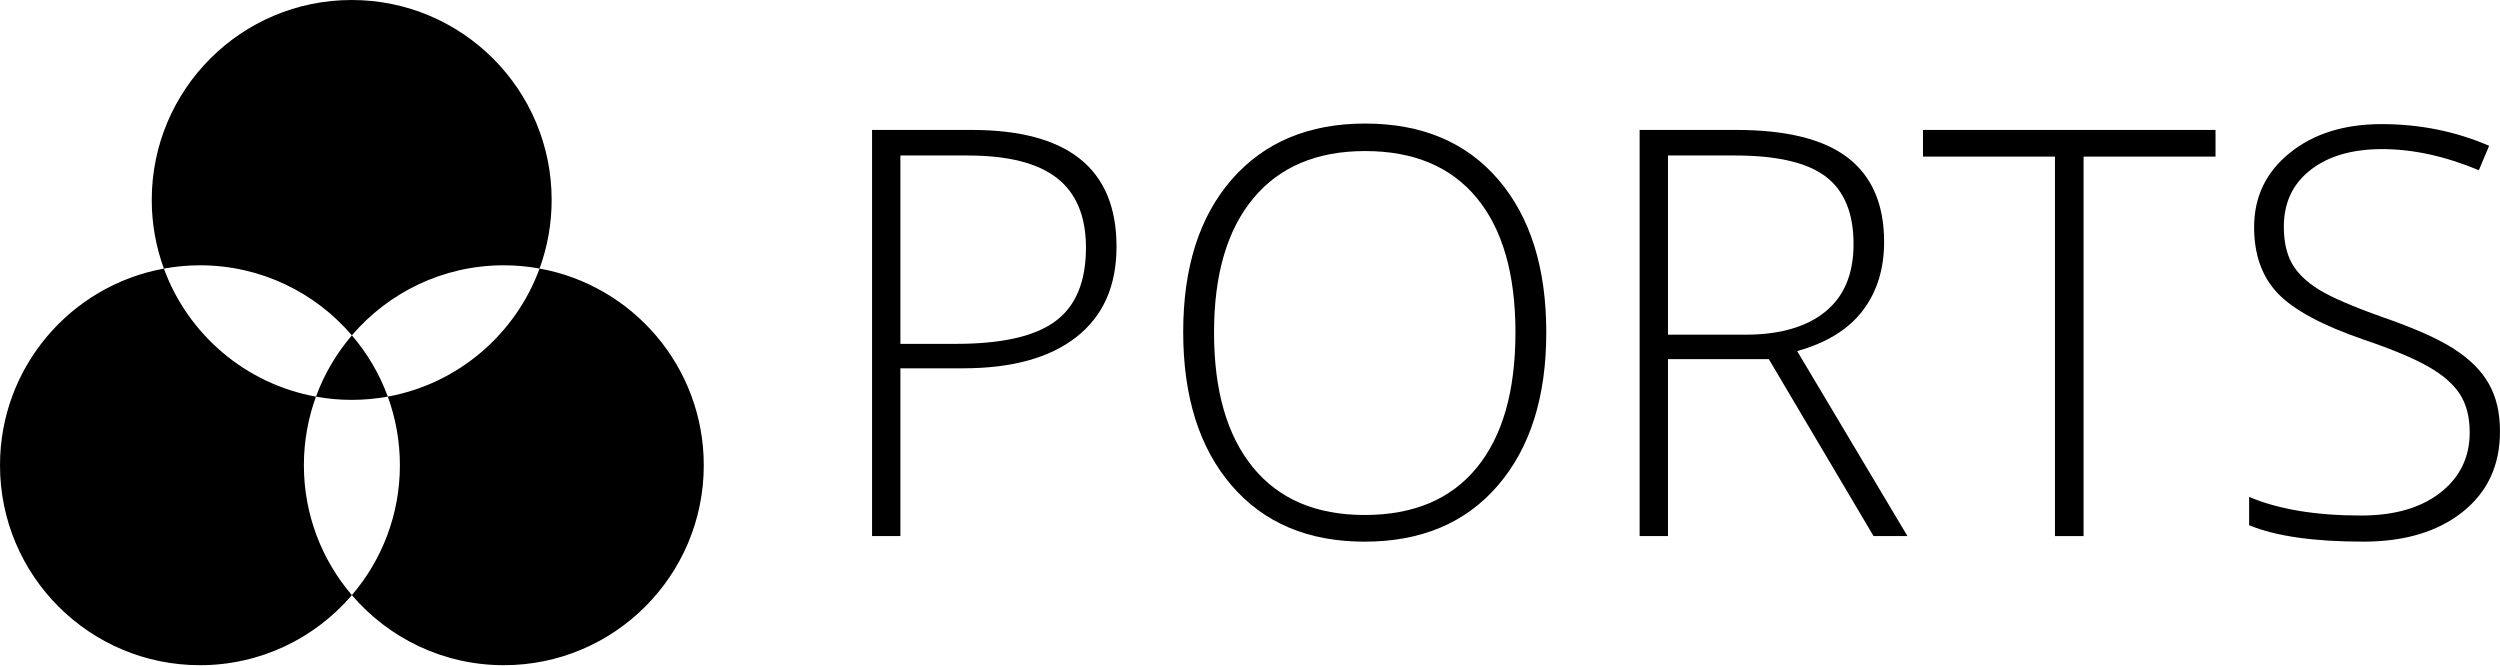
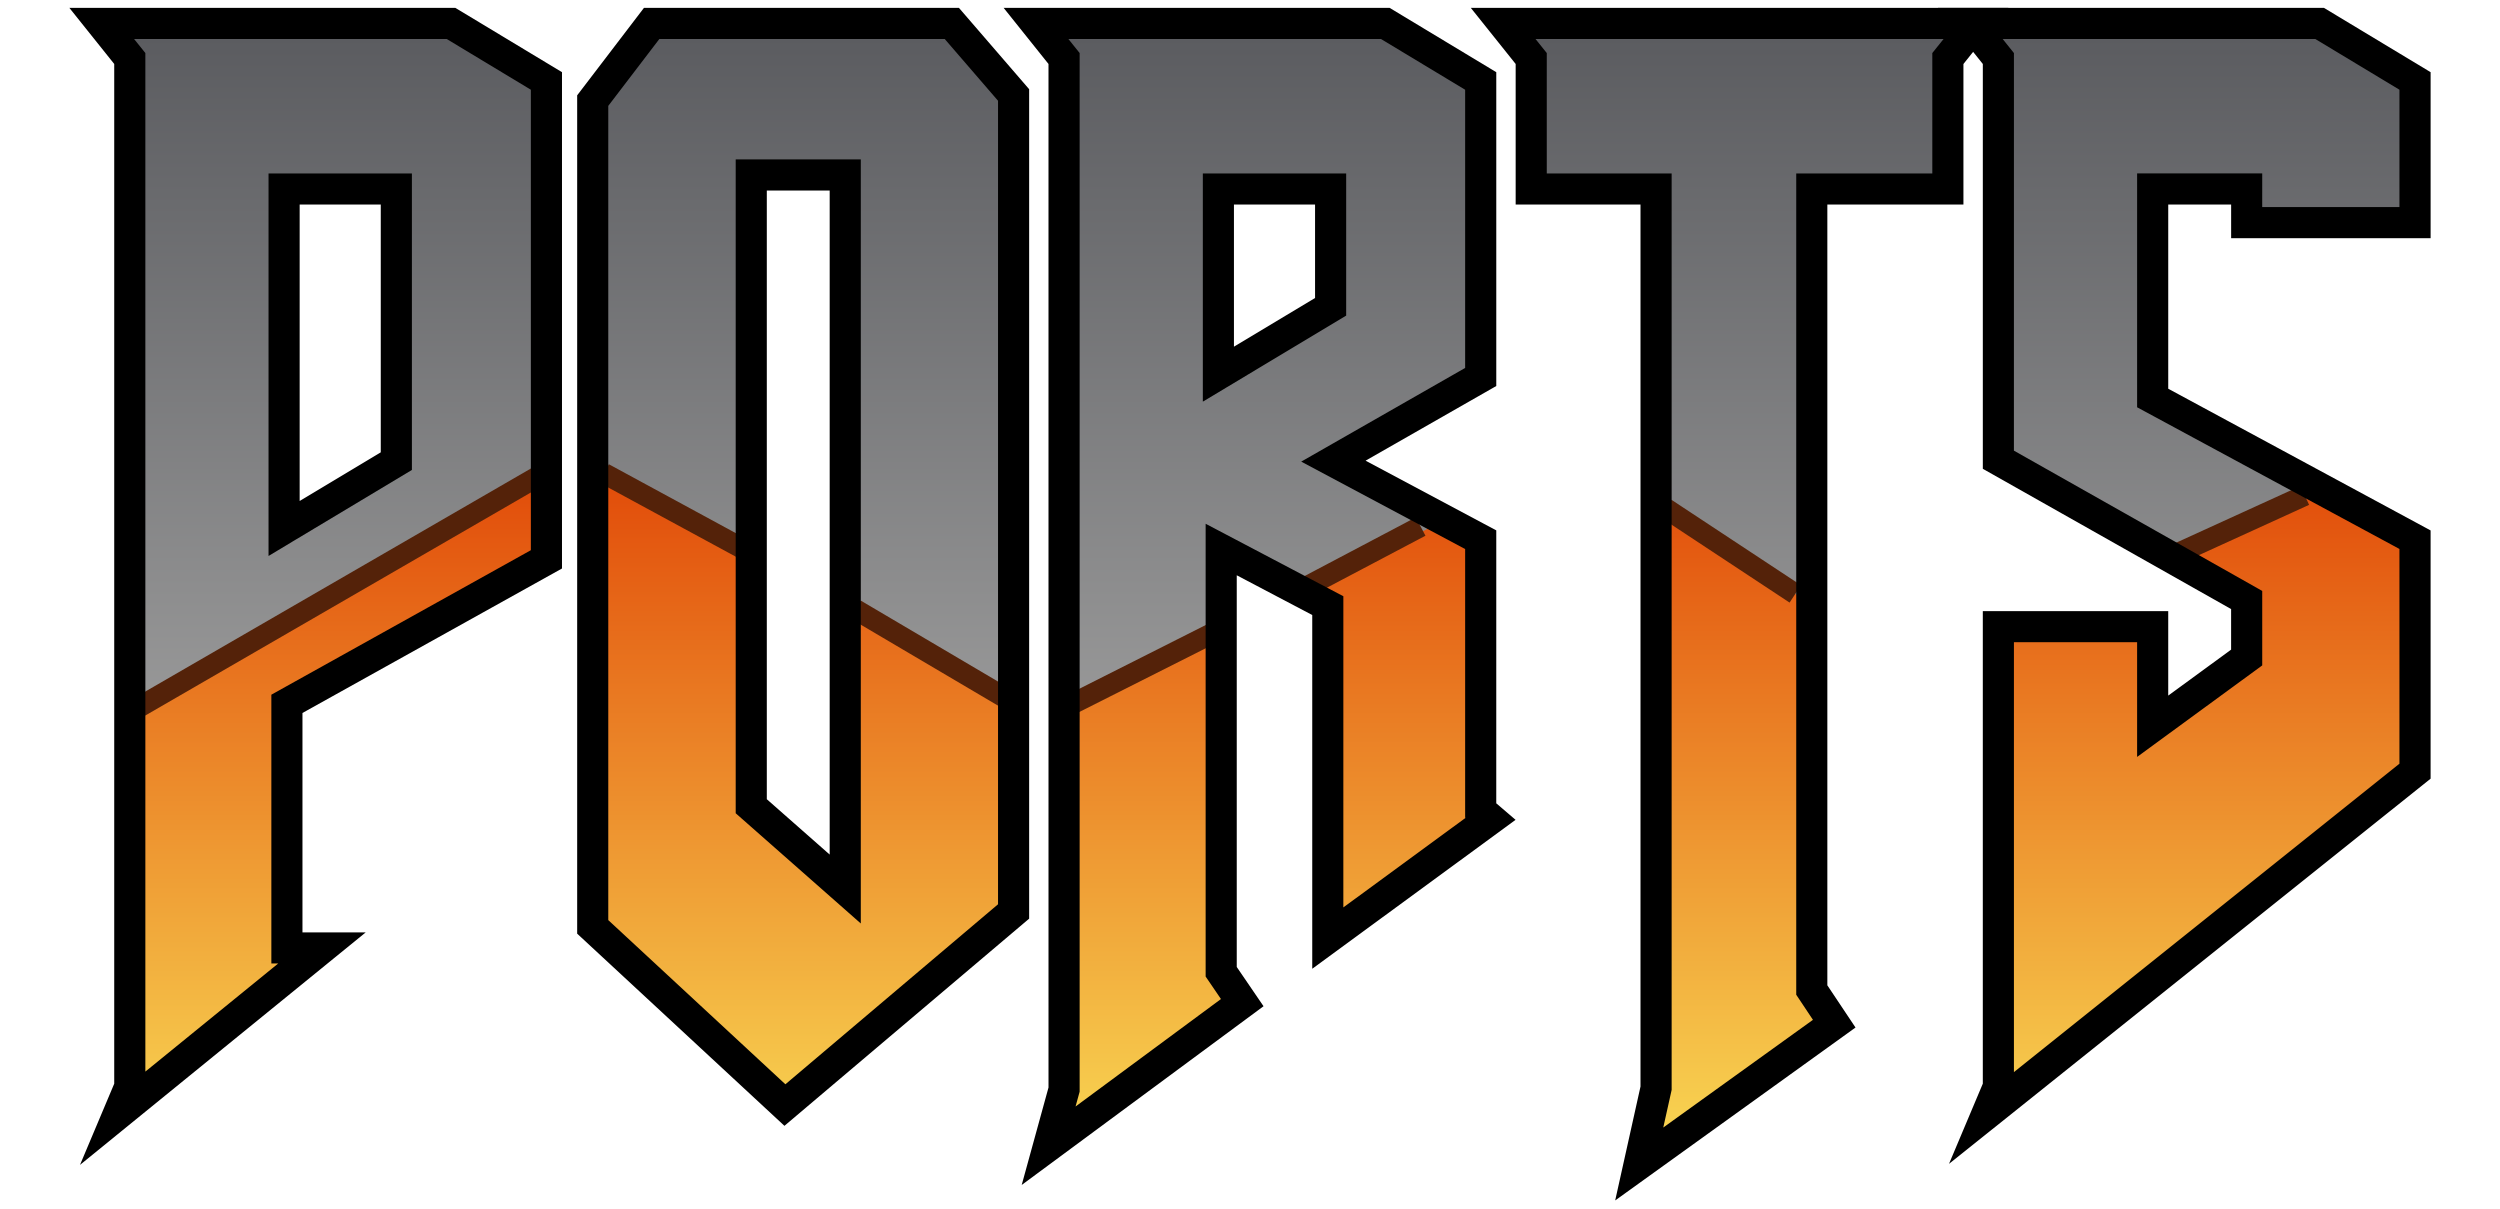
- <svg xmlns="http://www.w3.org/2000/svg" x="0px" y="0px" width="566.929px" height="150.848px">
-   <path d="M79.797 76.046c8.316-9.721 20.664-15.885 34.457-15.885 2.767 0 5.474.262 8.103.734 1.774-4.851 2.742-10.091 2.742-15.557C125.098 20.299 104.794 0 79.755 0 54.712 0 34.413 20.299 34.413 45.341c0 5.473.975 10.716 2.751 15.57 2.654-.483 5.384-.75 8.179-.75 13.793.002 26.137 6.167 34.454 15.885zm42.559-15.148c-5.442 14.897-18.476 26.131-34.415 29.042 1.774 4.854 2.744 10.099 2.744 15.563 0 11.251-4.105 21.533-10.886 29.456 8.315 9.721 20.661 15.889 34.454 15.889 25.043 0 45.343-20.301 45.343-45.345 0-22.274-16.065-40.783-37.24-44.605zM71.654 89.949c-15.973-2.884-29.035-14.128-34.49-29.036C16.029 64.764 0 83.257 0 105.503c0 25.044 20.302 45.345 45.342 45.345 13.794 0 26.14-6.168 34.456-15.886-6.78-7.926-10.885-18.208-10.885-29.456.001-5.467.969-10.707 2.741-15.557zm0 0c2.63.476 5.334.731 8.102.731 2.796 0 5.53-.259 8.186-.742-1.875-5.135-4.659-9.819-8.144-13.895-3.487 4.076-6.269 8.774-8.144 13.906z" />
-   <path d="M253.196 55.925c0 8.903-3.024 15.729-9.072 20.476-6.048 4.746-14.615 7.119-25.703 7.119h-14.237v38.05h-6.426V29.466h22.553c21.924 0 32.885 8.819 32.885 26.459zm-49.012 22.05h12.663c10.373 0 17.87-1.711 22.49-5.135 4.619-3.423 6.929-8.979 6.929-16.663 0-7.097-2.184-12.357-6.551-15.781-4.369-3.422-11.13-5.134-20.286-5.134h-15.245v42.713z" />
-   <path d="M350.654 75.392c0 14.616-3.652 26.177-10.962 34.681-7.31 8.508-17.387 12.76-30.237 12.76-12.812 0-22.869-4.252-30.178-12.76-7.308-8.504-10.961-20.104-10.961-34.807 0-14.656 3.686-26.196 11.056-34.618 7.372-8.42 17.44-12.631 30.208-12.631 12.854 0 22.91 4.232 30.178 12.694 7.263 8.464 10.896 20.024 10.896 34.681zm-75.345 0c0 13.188 2.939 23.381 8.819 30.587 5.879 7.202 14.322 10.805 25.326 10.805 11.088 0 19.562-3.567 25.42-10.711 5.855-7.14 8.787-17.363 8.787-30.681 0-13.271-2.932-23.444-8.787-30.521-5.858-7.077-14.291-10.615-25.295-10.615-10.961 0-19.414 3.569-25.355 10.71-5.944 7.138-8.915 17.282-8.915 30.426z" />
-   <path d="M378.248 81.44v40.13h-6.428V29.466h21.924c11.426 0 19.868 2.11 25.33 6.331 5.459 4.221 8.188 10.574 8.188 19.057 0 6.175-1.627 11.383-4.881 15.624-3.256 4.243-8.196 7.288-14.836 9.137l25.01 41.956h-7.684L401.115 81.44h-22.867zm0-5.544h17.576c7.77 0 13.797-1.73 18.082-5.196 4.284-3.466 6.428-8.577 6.428-15.341 0-7.014-2.103-12.115-6.299-15.309-4.201-3.19-11.051-4.788-20.543-4.788h-15.244v40.634z" />
-   <path d="M472.494 121.57h-6.488V35.514H436.08v-6.048h66.338v6.048h-29.924v86.056z" />
-   <path d="M566.929 97.819c0 7.688-2.826 13.777-8.477 18.271-5.648 4.493-13.154 6.74-22.521 6.74-11.256 0-19.887-1.24-25.893-3.72v-6.426c6.637 2.814 15.098 4.223 25.387 4.223 7.563 0 13.557-1.732 17.988-5.195 4.43-3.467 6.645-8.014 6.645-13.643 0-3.482-.734-6.372-2.209-8.661-1.467-2.287-3.859-4.378-7.178-6.269-3.32-1.891-8.188-3.929-14.617-6.111-9.406-3.231-15.904-6.729-19.498-10.486-3.592-3.759-5.387-8.77-5.387-15.026 0-6.887 2.697-12.504 8.098-16.851 5.396-4.349 12.334-6.521 20.818-6.521 8.652 0 16.777 1.639 24.381 4.913l-2.332 5.544c-7.645-3.19-14.951-4.788-21.922-4.788-6.803 0-12.221 1.576-16.252 4.728-4.035 3.148-6.049 7.434-6.049 12.852 0 3.401.617 6.195 1.854 8.379 1.238 2.186 3.27 4.147 6.078 5.892 2.814 1.741 7.646 3.832 14.49 6.269 7.182 2.479 12.578 4.881 16.191 7.213 3.605 2.33 6.244 4.978 7.902 7.938 1.671 2.956 2.503 6.535 2.503 10.735z" />
+ <svg xmlns="http://www.w3.org/2000/svg" version="1.1" id="Layer_1" x="0px" y="0px" width="240" height="116" viewBox="169.102 12.001 240 116" enable-background="new 169.102 12.001 246.295 124.395" xml:space="preserve">
+   <defs id="defs99" />
+   <linearGradient id="SVGID_1_" gradientUnits="userSpaceOnUse" x1="-458.33" y1="157.156" x2="-458.33" y2="230.72" gradientTransform="matrix(1,0,0,-1,654,245.8398)">
+     <stop offset="0" style="stop-color:#9B9B9B" id="stop2" />
+     <stop offset="1" style="stop-color:#5B5C60" id="stop4" />
+   </linearGradient>
+   <linearGradient id="SVGID_2_" gradientUnits="userSpaceOnUse" x1="-408.358" y1="157.156" x2="-408.358" y2="230.72" gradientTransform="matrix(1,0,0,-1,654,245.8398)">
+     <stop offset="0" style="stop-color:#9B9B9B" id="stop9" />
+     <stop offset="1" style="stop-color:#5B5C60" id="stop11" />
+   </linearGradient>
+   <linearGradient id="SVGID_3_" gradientUnits="userSpaceOnUse" x1="-360.363" y1="157.156" x2="-360.363" y2="230.72" gradientTransform="matrix(1,0,0,-1,654,245.8398)">
+     <stop offset="0" style="stop-color:#9B9B9B" id="stop16" />
+     <stop offset="1" style="stop-color:#5B5C60" id="stop18" />
+   </linearGradient>
+   <linearGradient id="SVGID_4_" gradientUnits="userSpaceOnUse" x1="-310.685" y1="157.156" x2="-310.685" y2="230.72" gradientTransform="matrix(1,0,0,-1,654,245.8398)">
+     <stop offset="0" style="stop-color:#9B9B9B" id="stop23" />
+     <stop offset="1" style="stop-color:#5B5C60" id="stop25" />
+   </linearGradient>
+   <linearGradient id="SVGID_5_" gradientUnits="userSpaceOnUse" x1="-263.422" y1="157.156" x2="-263.422" y2="230.72" gradientTransform="matrix(1,0,0,-1,654,245.8398)">
+     <stop offset="0" style="stop-color:#9B9B9B" id="stop30" />
+     <stop offset="1" style="stop-color:#5B5C60" id="stop32" />
+   </linearGradient>
+   <linearGradient id="SVGID_6_" gradientUnits="userSpaceOnUse" x1="-457.471" y1="112.858" x2="-457.471" y2="189.396" gradientTransform="matrix(1,0,0,-1,654,245.8398)">
+     <stop offset="0" style="stop-color:#F9DA55" id="stop37" />
+     <stop offset="1" style="stop-color:#E04305" id="stop39" />
+   </linearGradient>
+   <linearGradient id="SVGID_7_" gradientUnits="userSpaceOnUse" x1="-408.378" y1="112.859" x2="-408.378" y2="189.396" gradientTransform="matrix(1,0,0,-1,654,245.8398)">
+     <stop offset="0" style="stop-color:#F9DA55" id="stop44" />
+     <stop offset="1" style="stop-color:#E04305" id="stop46" />
+   </linearGradient>
+   <linearGradient id="SVGID_8_" gradientUnits="userSpaceOnUse" x1="-359.724" y1="112.858" x2="-359.724" y2="189.398" gradientTransform="matrix(1,0,0,-1,654,245.8398)">
+     <stop offset="0" style="stop-color:#F9DA55" id="stop51" />
+     <stop offset="1" style="stop-color:#E04305" id="stop53" />
+   </linearGradient>
+   <linearGradient id="SVGID_9_" gradientUnits="userSpaceOnUse" x1="-310.997" y1="112.859" x2="-310.997" y2="189.396" gradientTransform="matrix(1,0,0,-1,654,245.8398)">
+     <stop offset="0" style="stop-color:#F9DA55" id="stop58" />
+     <stop offset="1" style="stop-color:#E04305" id="stop60" />
+   </linearGradient>
+   <linearGradient id="SVGID_10_" gradientUnits="userSpaceOnUse" x1="-262.562" y1="112.858" x2="-262.562" y2="189.397" gradientTransform="matrix(1,0,0,-1,654,245.8398)">
+     <stop offset="0" style="stop-color:#F9DA55" id="stop65" />
+     <stop offset="1" style="stop-color:#E04305" id="stop67" />
+   </linearGradient>
+   <g id="g930" transform="matrix(0.9203465,0,0,0.9203465,20.13166,1.712211)">
+     <path id="path7" d="m 174.233,127.865 1.17,-2.779 V 17.825 l -2.926,-3.659 h 36.438 l 9.95,6 v 49.898 l -27.071,15.071 v 25.462 h 3.659 z M 191.5,66.845 203.207,59.822 V 31.433 H 191.5 Z" style="fill:url(#SVGID_1_)" />
+     <path id="path14" d="m 261.152,14.166 6.439,7.463 v 85.166 l -23.852,20.192 -20.047,-18.585 V 22.214 l 6.146,-8.048 z M 240.227,29.97 v 65.848 l 9.805,8.634 V 29.969 Z" style="fill:url(#SVGID_2_)" />
+     <path id="path21" d="M 272.857,125.378 V 17.825 l -2.926,-3.659 h 36.436 l 9.95,6 v 30.876 l -15.364,8.78 15.364,8.193 v 28.242 l 1.025,0.879 -16.975,12.437 v -34.68 l -11.12,-5.854 v 44.046 l 2.195,3.22 -20.196,14.926 z m 16.096,-74.629 11.706,-7.024 V 31.433 h -11.706 z" style="fill:url(#SVGID_3_)" />
+     <path id="path28" d="M 334.608,31.433 H 321.584 V 17.824 l -2.926,-3.659 h 49.313 l -2.926,3.659 v 13.609 h -14.196 v 83.553 l 2.342,3.513 -20.341,14.633 1.756,-7.902 V 31.433 Z" style="fill:url(#SVGID_4_)" />
+     <path id="path35" d="m 403.82,14.166 9.951,6 v 14.78 h -17.56 v -3.512 h -9.805 v 21.803 l 27.364,14.778 v 24.146 l -44.632,35.704 1.172,-2.779 V 77.088 h 16.096 v 10.39 l 9.805,-7.17 v -6 L 370.312,59.674 V 17.825 l -2.928,-3.659 z" style="fill:url(#SVGID_5_)" />
+     <path id="path42" d="m 218.845,60.32 v 9.688 l -27.072,15.071 v 25.461 h 3.659 l -21.218,17.268 1.171,-2.779 V 85.201" style="fill:url(#SVGID_6_)" />
+     <path id="path49" d="m 267.572,84.119 v 22.616 L 243.72,126.928 223.673,108.343 V 59.869 l 16.535,9.014 V 95.76 l 9.804,8.634 V 74.475 Z" style="fill:url(#SVGID_7_)" />
+     <path id="path56" d="m 289.227,76.907 v 36.121 l 2.195,3.219 -20.193,14.927 1.609,-5.853 V 84.66 m 39.232,-18.957 4.229,2.256 V 96.2 l 1.025,0.878 -16.976,12.438 v -34.68 l -3.292,-1.732" style="fill:url(#SVGID_8_)" />
+     <path id="path63" d="m 350.833,74.203 v 40.727 l 2.341,3.512 -20.34,14.633 1.756,-7.902 V 64.017" style="fill:url(#SVGID_9_)" />
+     <path id="path70" d="m 403.894,62.633 9.859,5.326 v 24.145 l -44.632,35.704 1.171,-2.779 V 77.031 h 16.096 v 10.391 l 9.805,-7.171 v -5.999 l -8.329,-4.708" style="fill:url(#SVGID_10_)" />
+     <polygon id="polygon72" points="218.364,61.898 176.986,85.834 175.901,83.96 217.281,60.023 " style="fill:#542209" />
+     <polygon id="polygon74" points="240.721,67.934 239.693,69.834 224.338,61.506 225.372,59.604 " style="fill:#542209" />
+     <polygon id="polygon76" points="267.461,83.153 266.36,85.018 250.54,75.686 251.64,73.821 " style="fill:#542209" />
+     <polygon id="polygon78" points="289.441,77.885 273.89,85.727 272.914,83.797 288.465,75.953 " style="fill:#542209" />
+     <polygon id="polygon80" points="310.551,67.059 298.246,73.549 297.238,71.634 309.542,65.143 " style="fill:#542209" />
+     <polygon id="polygon82" points="349.724,72.229 348.532,74.035 335.008,65.109 336.201,63.305 " style="fill:#542209" />
+     <polygon id="polygon84" points="402.721,63.839 388.793,70.195 387.895,68.225 401.821,61.869 " style="fill:#542209" />
+     <path id="path86" d="M 173.778,124.217 V 17.852 l -4.677,-5.849 h 40.263 l 11.12,6.705 v 51.77 l -27.071,15.07 v 22.886 h 6.599 l -24.756,20.146 -5.048,4.107 z m 1.949,3.735 -1.496,-0.629 z m 1.298,-111.24 v 106.244 l 13.857,-11.277 h -0.714 V 83.641 l 27.068,-15.072 v -48.03 l -8.775,-5.291 -32.612,-0.002 z m 12.85,12.558 h 14.953 v 30.929 l -12.496,7.495 -0.835,-1.391 0.835,1.391 -2.458,1.479 V 29.27 Z m 3.245,34.167 8.46,-5.075 V 32.515 l -8.46,-0.002 z" />
+     <path id="path88" d="M 222.067,108.567 V 21.124 l 6.965,-9.121 h 32.118 v 1.622 -1.622 h 0.741 l 7.321,8.48 v 86.52 l -25.525,21.61 z m 3.245,-86.344 v 84.932 l 18.474,17.124 22.18,-18.776 V 21.689 l -5.56,-6.442 h -29.767 z m 13.291,73.786 v -66.58 -1.623 h 13.049 v 79.7 z m 3.245,-1.465 6.558,5.775 V 31.052 h -6.558 z m -1.622,-63.492 v -1.623 z" />
+     <path id="path90" d="m 271.232,124.612 -0.002,-106.76 -4.678,-5.85 h 40.263 l 11.123,6.707 v 32.734 l -13.632,7.788 13.632,7.271 -0.002,28.469 2.014,1.724 -21.208,15.534 V 75.331 l -7.875,-4.145 v 40.857 l 2.794,4.095 -25.226,18.644 z m 3.246,0.443 -0.425,1.541 15.167,-11.209 -1.598,-2.346 V 65.812 l 14.365,7.56 -0.002,32.458 12.744,-9.337 -0.039,-0.031 V 68.448 L 297.592,59.33 314.69,49.559 V 20.54 l -8.779,-5.293 h -32.606 l 1.174,1.466 V 124.835 Z M 287.329,29.27 h 14.952 V 44.1 l -12.494,7.499 -0.836,-1.392 0.836,1.392 -2.458,1.475 z m 3.245,18.071 8.461,-5.078 v -9.75 h -8.461 z" />
+     <path id="path92" d="M 332.982,124.512 V 32.514 H 319.96 V 17.852 l -4.677,-5.849 h 56.064 l -4.681,5.851 v 14.66 h -14.195 v 81.442 l 2.938,4.403 -25.068,18.037 z M 336.23,29.27 v 95.597 l -0.874,3.924 15.613,-11.234 -1.743,-2.619 V 29.27 H 363.42 V 16.713 l 1.173,-1.465 h -42.562 l 1.174,1.465 V 29.27 h 11.4 v 1.623 -1.623 z" />
+     <path id="path94" d="M 368.687,124.216 V 74.923 h 19.341 v 8.813 l 6.559,-4.794 V 74.71 L 368.689,60.08 V 17.853 l -4.678,-5.851 h 39.81 v 1.623 -1.623 h 0.453 l 11.123,6.706 V 36.027 H 394.59 v -3.512 h -6.561 v 19.212 l 27.367,14.781 V 92.4 l -50.234,40.179 z m 3.246,-1.206 40.212,-32.17 V 68.441 L 384.782,53.662 V 29.269 h 13.051 l -0.002,3.511 h 14.315 V 20.539 l -8.775,-5.291 -32.613,-0.002 1.176,1.468 -0.003,41.471 25.902,14.633 v 7.769 l -13.051,9.546 V 78.169 h -12.849 z" />
+   </g>
</svg>
